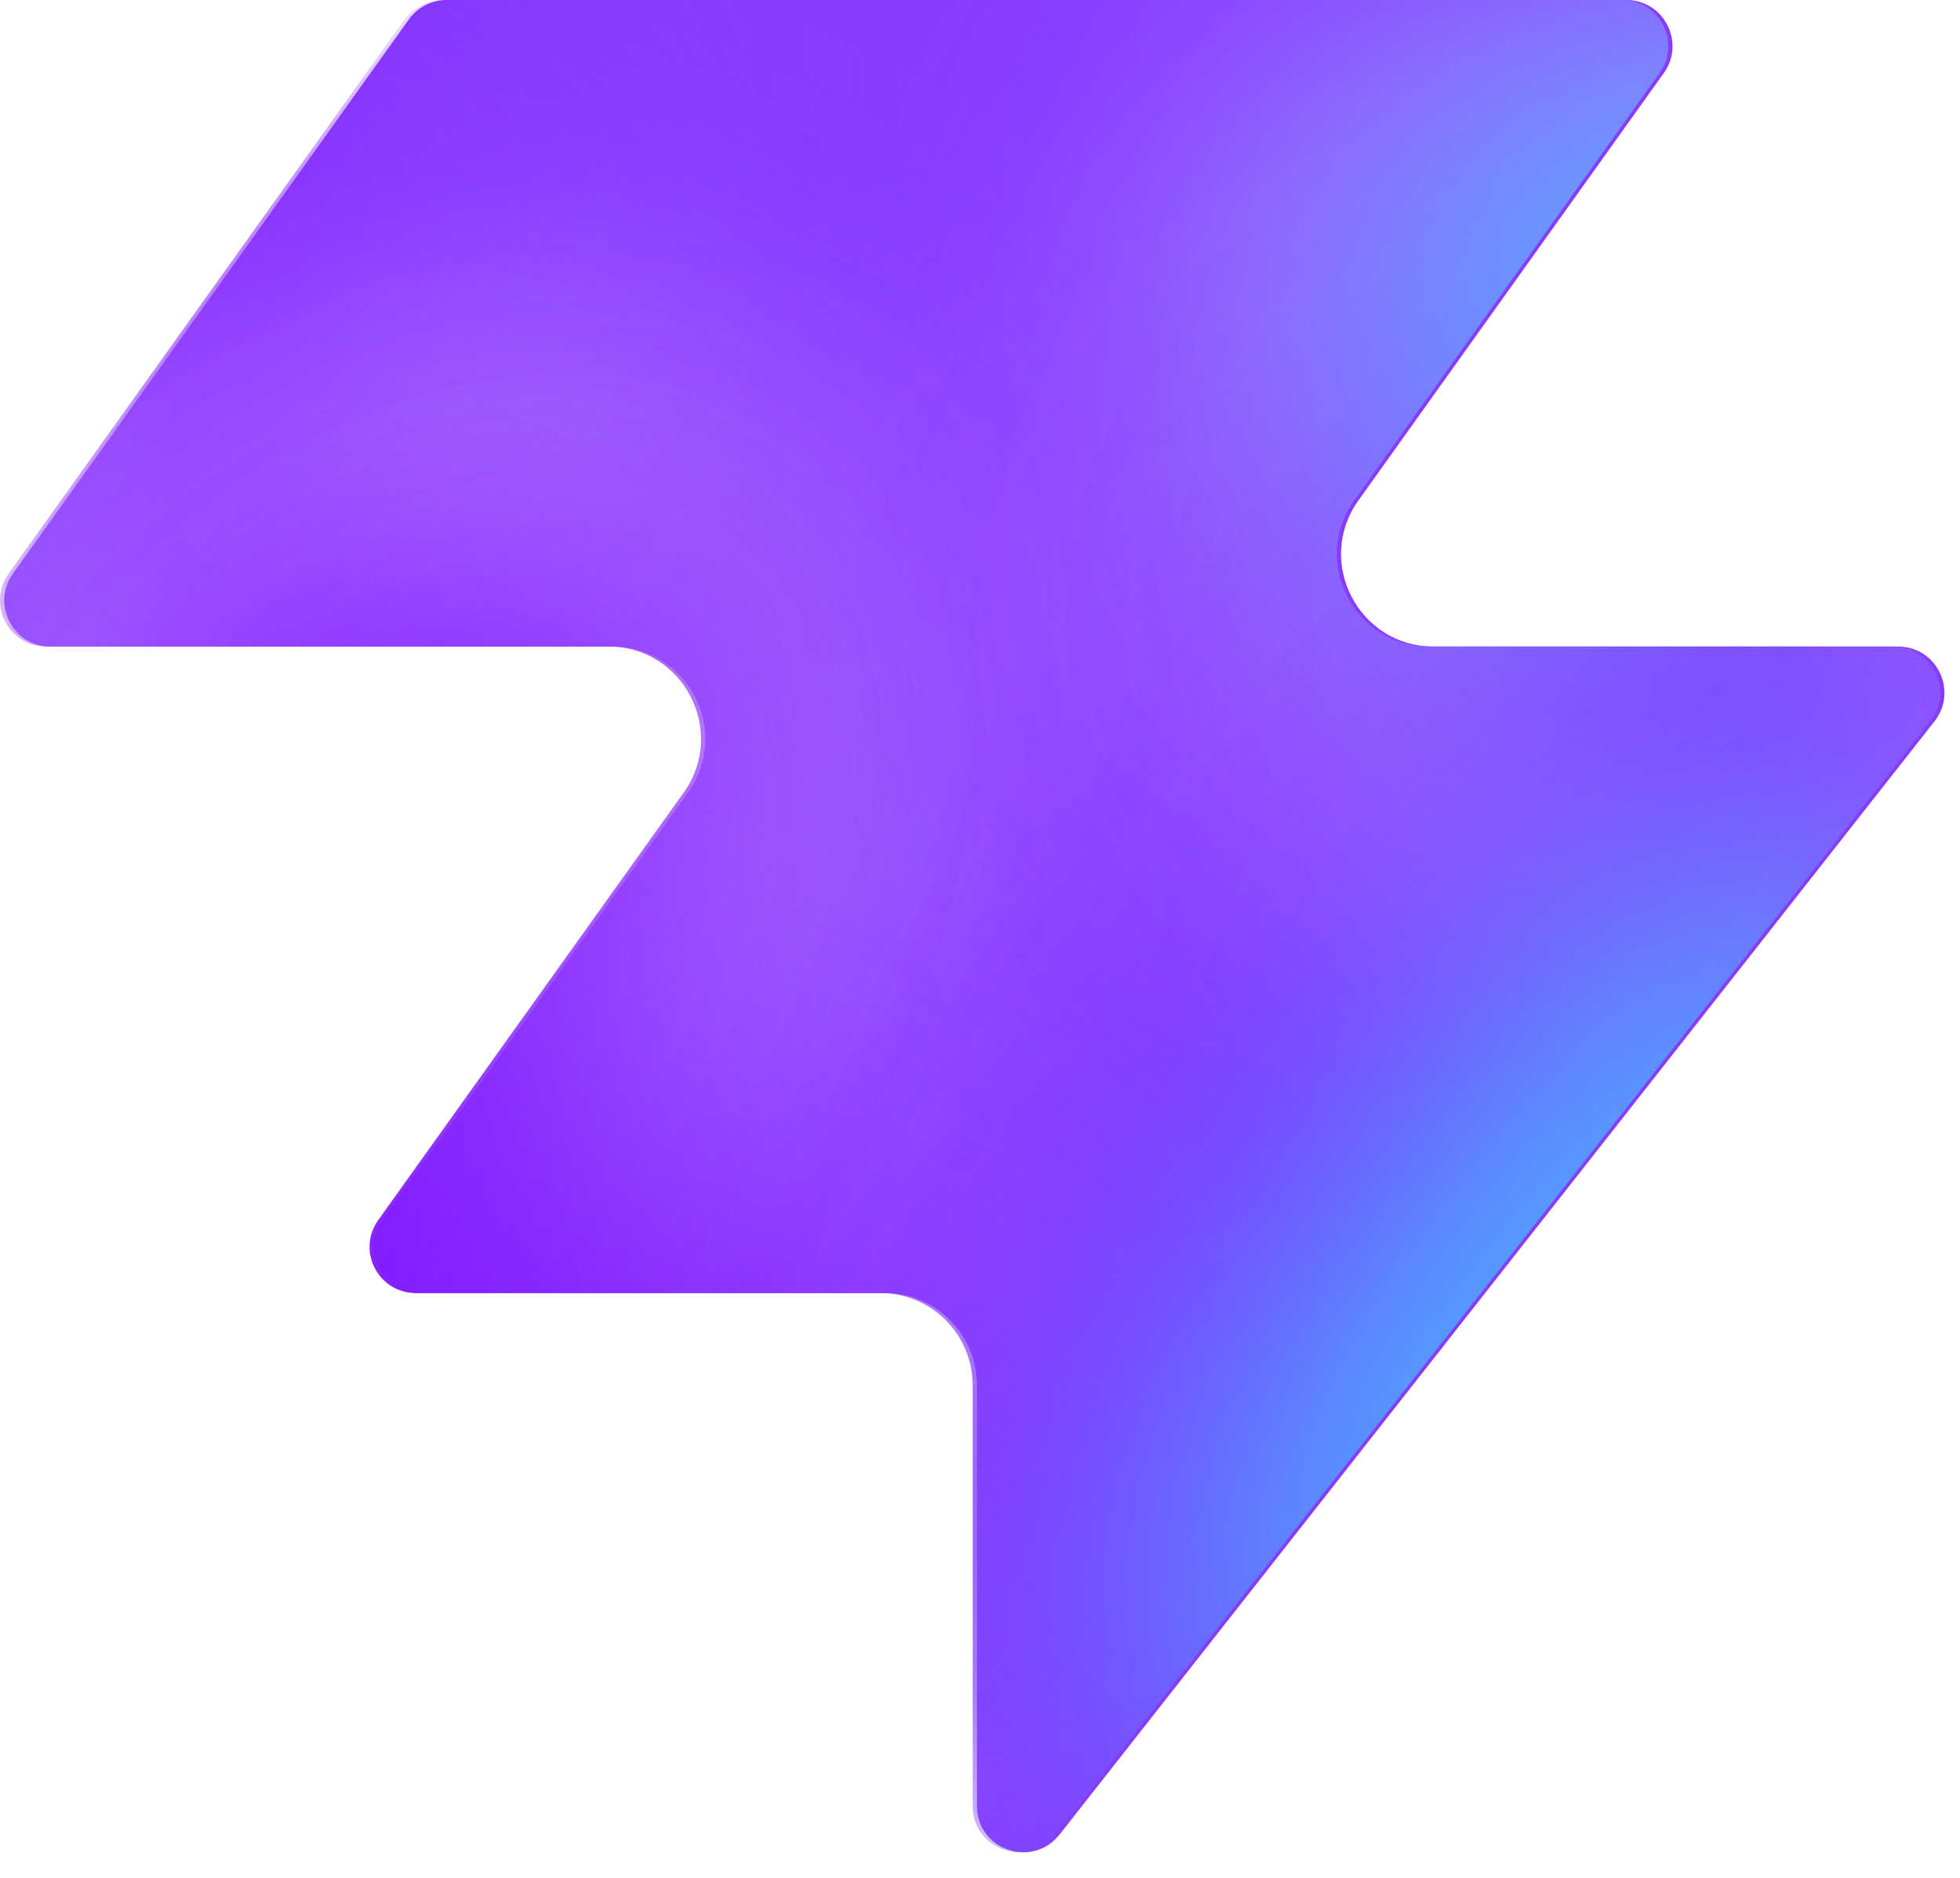
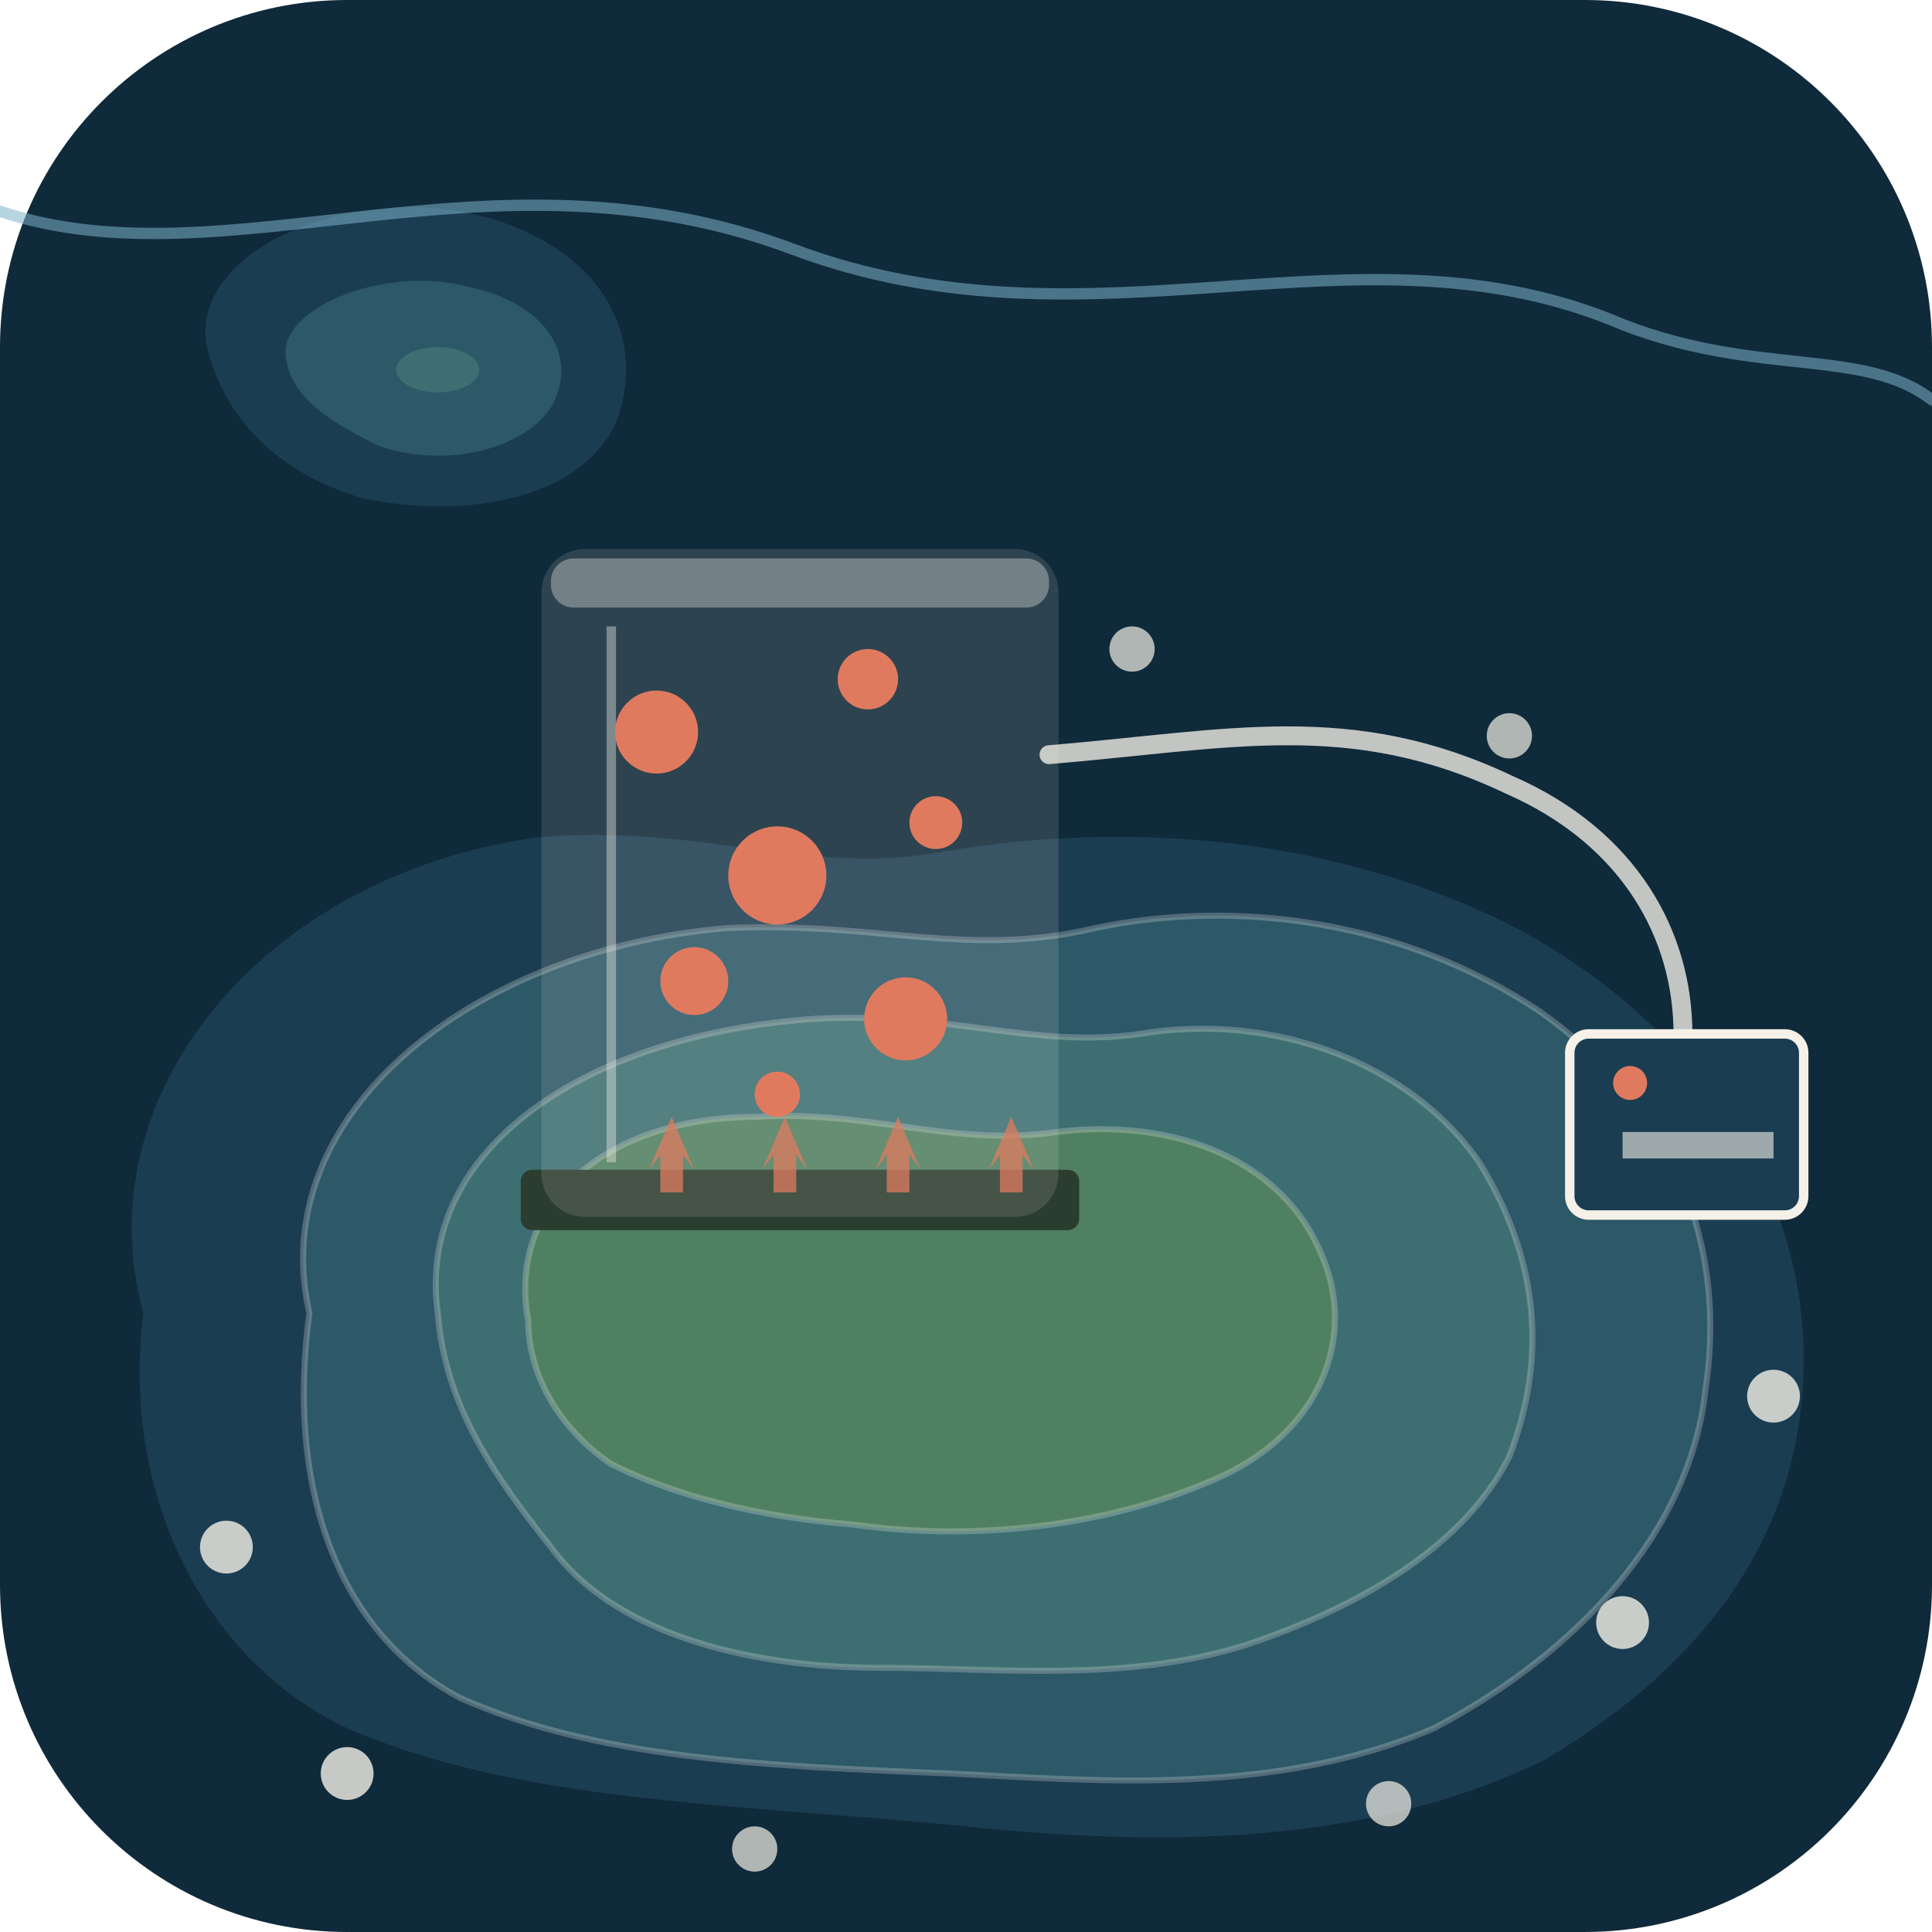
- <svg xmlns="http://www.w3.org/2000/svg" width="48" height="46" fill="none" viewBox="0 0 48 46">
-   <path fill="#863bff" d="M25.946 44.938c-.664.845-2.021.375-2.021-.698V33.937a2.26 2.26 0 0 0-2.262-2.262H10.287c-.92 0-1.456-1.04-.92-1.788l7.48-10.471c1.07-1.497 0-3.578-1.842-3.578H1.237c-.92 0-1.456-1.04-.92-1.788L10.013.474c.214-.297.556-.474.92-.474h28.894c.92 0 1.456 1.04.92 1.788l-7.48 10.471c-1.07 1.498 0 3.579 1.842 3.579h11.377c.943 0 1.473 1.088.89 1.83L25.947 44.94z" style="fill:#863bff;fill:color(display-p3 .525 .23 1);fill-opacity:1" />
-   <mask id="a" width="48" height="46" x="0" y="0" maskUnits="userSpaceOnUse" style="mask-type:alpha">
-     <path fill="#000" d="M25.842 44.938c-.664.844-2.021.375-2.021-.698V33.937a2.26 2.26 0 0 0-2.262-2.262H10.183c-.92 0-1.456-1.04-.92-1.788l7.48-10.471c1.07-1.498 0-3.579-1.842-3.579H1.133c-.92 0-1.456-1.04-.92-1.787L9.91.473c.214-.297.556-.474.92-.474h28.894c.92 0 1.456 1.04.92 1.788l-7.48 10.471c-1.07 1.498 0 3.578 1.842 3.578h11.377c.943 0 1.473 1.088.89 1.832L25.843 44.94z" style="fill:#000;fill-opacity:1" />
-   </mask>
-   <g mask="url(#a)">
-     <g filter="url(#b)">
-       <ellipse cx="5.508" cy="14.704" fill="#ede6ff" rx="5.508" ry="14.704" style="fill:#ede6ff;fill:color(display-p3 .927 .903 1);fill-opacity:1" transform="matrix(.00324 1 1 -.00324 -4.47 31.516)" />
-     </g>
-     <g filter="url(#c)">
-       <ellipse cx="10.399" cy="29.851" fill="#ede6ff" rx="10.399" ry="29.851" style="fill:#ede6ff;fill:color(display-p3 .927 .903 1);fill-opacity:1" transform="matrix(.00324 1 1 -.00324 -39.328 7.883)" />
-     </g>
-     <g filter="url(#d)">
-       <ellipse cx="5.508" cy="30.487" fill="#7e14ff" rx="5.508" ry="30.487" style="fill:#7e14ff;fill:color(display-p3 .492 .077 1);fill-opacity:1" transform="rotate(89.814 -25.913 -14.639)scale(1 -1)" />
-     </g>
-     <g filter="url(#e)">
-       <ellipse cx="5.508" cy="30.599" fill="#7e14ff" rx="5.508" ry="30.599" style="fill:#7e14ff;fill:color(display-p3 .492 .077 1);fill-opacity:1" transform="rotate(89.814 -32.644 -3.334)scale(1 -1)" />
-     </g>
-     <g filter="url(#f)">
-       <ellipse cx="5.508" cy="30.599" fill="#7e14ff" rx="5.508" ry="30.599" style="fill:#7e14ff;fill:color(display-p3 .492 .077 1);fill-opacity:1" transform="matrix(.00324 1 1 -.00324 -34.34 30.47)" />
-     </g>
-     <g filter="url(#g)">
-       <ellipse cx="14.072" cy="22.078" fill="#ede6ff" rx="14.072" ry="22.078" style="fill:#ede6ff;fill:color(display-p3 .927 .903 1);fill-opacity:1" transform="rotate(93.35 24.506 48.493)scale(-1 1)" />
-     </g>
-     <g filter="url(#h)">
-       <ellipse cx="3.47" cy="21.501" fill="#7e14ff" rx="3.47" ry="21.501" style="fill:#7e14ff;fill:color(display-p3 .492 .077 1);fill-opacity:1" transform="rotate(89.009 28.708 47.59)scale(-1 1)" />
-     </g>
-     <g filter="url(#i)">
-       <ellipse cx="3.47" cy="21.501" fill="#7e14ff" rx="3.47" ry="21.501" style="fill:#7e14ff;fill:color(display-p3 .492 .077 1);fill-opacity:1" transform="rotate(89.009 28.708 47.59)scale(-1 1)" />
-     </g>
-     <g filter="url(#j)">
-       <ellipse cx=".387" cy="8.972" fill="#7e14ff" rx="4.407" ry="29.108" style="fill:#7e14ff;fill:color(display-p3 .492 .077 1);fill-opacity:1" transform="rotate(39.51 .387 8.972)" />
-     </g>
-     <g filter="url(#k)">
-       <ellipse cx="47.523" cy="-6.092" fill="#7e14ff" rx="4.407" ry="29.108" style="fill:#7e14ff;fill:color(display-p3 .492 .077 1);fill-opacity:1" transform="rotate(37.892 47.523 -6.092)" />
-     </g>
-     <g filter="url(#l)">
-       <ellipse cx="41.412" cy="6.333" fill="#47bfff" rx="5.971" ry="9.665" style="fill:#47bfff;fill:color(display-p3 .28 .748 1);fill-opacity:1" transform="rotate(37.892 41.412 6.333)" />
-     </g>
-     <g filter="url(#m)">
-       <ellipse cx="-1.879" cy="38.332" fill="#7e14ff" rx="4.407" ry="29.108" style="fill:#7e14ff;fill:color(display-p3 .492 .077 1);fill-opacity:1" transform="rotate(37.892 -1.88 38.332)" />
-     </g>
-     <g filter="url(#n)">
-       <ellipse cx="-1.879" cy="38.332" fill="#7e14ff" rx="4.407" ry="29.108" style="fill:#7e14ff;fill:color(display-p3 .492 .077 1);fill-opacity:1" transform="rotate(37.892 -1.88 38.332)" />
-     </g>
-     <g filter="url(#o)">
-       <ellipse cx="35.651" cy="29.907" fill="#7e14ff" rx="4.407" ry="29.108" style="fill:#7e14ff;fill:color(display-p3 .492 .077 1);fill-opacity:1" transform="rotate(37.892 35.651 29.907)" />
-     </g>
-     <g filter="url(#p)">
-       <ellipse cx="38.418" cy="32.4" fill="#47bfff" rx="5.971" ry="15.297" style="fill:#47bfff;fill:color(display-p3 .28 .748 1);fill-opacity:1" transform="rotate(37.892 38.418 32.4)" />
-     </g>
+ <svg xmlns="http://www.w3.org/2000/svg" viewBox="0 0 512 512">
+   <rect width="512" height="512" rx="92" fill="#0F2A3A" />
+   <path d="     M 38 348     C 22 290, 70 232, 142 222     C 184 218, 214 232, 248 226     C 294 218, 348 220, 398 244     C 446 268, 478 312, 478 360     C 478 408, 450 442, 410 466     C 366 488, 312 490, 256 484     C 196 478, 138 478, 92 458     C 54 440, 32 396, 38 348 Z" fill="#1B3D52" />
+   <path d="     M 82 348     C 70 296, 124 252, 192 246     C 232 244, 256 254, 290 246     C 328 238, 372 244, 408 268     C 442 292, 458 328, 452 368     C 448 406, 418 438, 380 458     C 338 476, 292 472, 252 470     C 202 468, 158 466, 122 450     C 88 432, 76 392, 82 348 Z" fill="#2C5868" />
+   <path d="     M 116 348     C 110 304, 156 274, 216 270     C 252 268, 274 278, 302 274     C 338 268, 374 282, 392 308     C 408 334, 410 360, 400 386     C 388 410, 360 426, 330 436     C 298 446, 264 442, 234 442     C 196 442, 162 432, 146 410     C 130 390, 118 372, 116 348 Z" fill="#3D6F72" />
+   <path d="     M 140 350     C 134 318, 162 296, 200 296     C 230 294, 252 304, 280 300     C 312 296, 340 308, 350 332     C 360 354, 350 380, 322 392     C 290 406, 254 408, 226 404     C 200 402, 178 396, 162 388     C 150 380, 140 366, 140 350 Z" fill="#4F8062" />
+   <path d="     M 56 96     C 46 70, 86 50, 122 56     C 154 62, 172 84, 164 110     C 156 132, 124 138, 96 132     C 76 126, 62 114, 56 96 Z" fill="#1B3D52" />
+   <path d="     M 76 96     C 72 82, 102 70, 124 76     C 144 80, 154 94, 146 108     C 138 120, 116 124, 100 118     C 88 112, 78 106, 76 96 Z" fill="#2C5868" />
+   <ellipse cx="116" cy="98" rx="11" ry="6" fill="#3D6F72" />
+   <path d="M 0 56 C 60 76, 130 36, 210 66 C 290 96, 360 56, 430 86 C 466 100, 494 92, 512 106" fill="none" stroke="#7BB0C8" stroke-width="3" opacity="0.55" stroke-linecap="round" />
+   <g fill="none" stroke="#F5F1E8" stroke-width="1.6" opacity="0.25" stroke-linejoin="round">
+     <path d="M 82 348 C 70 296, 124 252, 192 246 C 232 244, 256 254, 290 246 C 328 238, 372 244, 408 268 C 442 292, 458 328, 452 368 C 448 406, 418 438, 380 458 C 338 476, 292 472, 252 470 C 202 468, 158 466, 122 450 C 88 432, 76 392, 82 348 Z" />
+     <path d="M 116 348 C 110 304, 156 274, 216 270 C 252 268, 274 278, 302 274 C 338 268, 374 282, 392 308 C 408 334, 410 360, 400 386 C 388 410, 360 426, 330 436 C 298 446, 264 442, 234 442 C 196 442, 162 432, 146 410 C 130 390, 118 372, 116 348 Z" />
+     <path d="M 140 350 C 134 318, 162 296, 200 296 C 230 294, 252 304, 280 300 C 312 296, 340 308, 350 332 C 360 354, 350 380, 322 392 C 290 406, 254 408, 226 404 C 200 402, 178 396, 162 388 C 150 380, 140 366, 140 350 Z" />
  </g>
-   <defs>
-     <filter id="b" width="60.045" height="41.654" x="-19.77" y="16.149" color-interpolation-filters="sRGB" filterUnits="userSpaceOnUse">
-       <feFlood flood-opacity="0" result="BackgroundImageFix" />
-       <feBlend in="SourceGraphic" in2="BackgroundImageFix" result="shape" />
-       <feGaussianBlur result="effect1_foregroundBlur_2002_17158" stdDeviation="7.659" />
-     </filter>
-     <filter id="c" width="90.34" height="51.437" x="-54.613" y="-7.533" color-interpolation-filters="sRGB" filterUnits="userSpaceOnUse">
-       <feFlood flood-opacity="0" result="BackgroundImageFix" />
-       <feBlend in="SourceGraphic" in2="BackgroundImageFix" result="shape" />
-       <feGaussianBlur result="effect1_foregroundBlur_2002_17158" stdDeviation="7.659" />
-     </filter>
-     <filter id="d" width="79.355" height="29.4" x="-49.64" y="2.03" color-interpolation-filters="sRGB" filterUnits="userSpaceOnUse">
-       <feFlood flood-opacity="0" result="BackgroundImageFix" />
-       <feBlend in="SourceGraphic" in2="BackgroundImageFix" result="shape" />
-       <feGaussianBlur result="effect1_foregroundBlur_2002_17158" stdDeviation="4.596" />
-     </filter>
-     <filter id="e" width="79.579" height="29.4" x="-45.045" y="20.029" color-interpolation-filters="sRGB" filterUnits="userSpaceOnUse">
-       <feFlood flood-opacity="0" result="BackgroundImageFix" />
-       <feBlend in="SourceGraphic" in2="BackgroundImageFix" result="shape" />
-       <feGaussianBlur result="effect1_foregroundBlur_2002_17158" stdDeviation="4.596" />
-     </filter>
-     <filter id="f" width="79.579" height="29.4" x="-43.513" y="21.178" color-interpolation-filters="sRGB" filterUnits="userSpaceOnUse">
-       <feFlood flood-opacity="0" result="BackgroundImageFix" />
-       <feBlend in="SourceGraphic" in2="BackgroundImageFix" result="shape" />
-       <feGaussianBlur result="effect1_foregroundBlur_2002_17158" stdDeviation="4.596" />
-     </filter>
-     <filter id="g" width="74.749" height="58.852" x="15.756" y="-17.901" color-interpolation-filters="sRGB" filterUnits="userSpaceOnUse">
-       <feFlood flood-opacity="0" result="BackgroundImageFix" />
-       <feBlend in="SourceGraphic" in2="BackgroundImageFix" result="shape" />
-       <feGaussianBlur result="effect1_foregroundBlur_2002_17158" stdDeviation="7.659" />
-     </filter>
-     <filter id="h" width="61.377" height="25.362" x="23.548" y="2.284" color-interpolation-filters="sRGB" filterUnits="userSpaceOnUse">
-       <feFlood flood-opacity="0" result="BackgroundImageFix" />
-       <feBlend in="SourceGraphic" in2="BackgroundImageFix" result="shape" />
-       <feGaussianBlur result="effect1_foregroundBlur_2002_17158" stdDeviation="4.596" />
-     </filter>
-     <filter id="i" width="61.377" height="25.362" x="23.548" y="2.284" color-interpolation-filters="sRGB" filterUnits="userSpaceOnUse">
-       <feFlood flood-opacity="0" result="BackgroundImageFix" />
-       <feBlend in="SourceGraphic" in2="BackgroundImageFix" result="shape" />
-       <feGaussianBlur result="effect1_foregroundBlur_2002_17158" stdDeviation="4.596" />
-     </filter>
-     <filter id="j" width="56.045" height="63.649" x="-27.636" y="-22.853" color-interpolation-filters="sRGB" filterUnits="userSpaceOnUse">
-       <feFlood flood-opacity="0" result="BackgroundImageFix" />
-       <feBlend in="SourceGraphic" in2="BackgroundImageFix" result="shape" />
-       <feGaussianBlur result="effect1_foregroundBlur_2002_17158" stdDeviation="4.596" />
-     </filter>
-     <filter id="k" width="54.814" height="64.646" x="20.116" y="-38.415" color-interpolation-filters="sRGB" filterUnits="userSpaceOnUse">
-       <feFlood flood-opacity="0" result="BackgroundImageFix" />
-       <feBlend in="SourceGraphic" in2="BackgroundImageFix" result="shape" />
-       <feGaussianBlur result="effect1_foregroundBlur_2002_17158" stdDeviation="4.596" />
-     </filter>
-     <filter id="l" width="33.541" height="35.313" x="24.641" y="-11.323" color-interpolation-filters="sRGB" filterUnits="userSpaceOnUse">
-       <feFlood flood-opacity="0" result="BackgroundImageFix" />
-       <feBlend in="SourceGraphic" in2="BackgroundImageFix" result="shape" />
-       <feGaussianBlur result="effect1_foregroundBlur_2002_17158" stdDeviation="4.596" />
-     </filter>
-     <filter id="m" width="54.814" height="64.646" x="-29.286" y="6.009" color-interpolation-filters="sRGB" filterUnits="userSpaceOnUse">
-       <feFlood flood-opacity="0" result="BackgroundImageFix" />
-       <feBlend in="SourceGraphic" in2="BackgroundImageFix" result="shape" />
-       <feGaussianBlur result="effect1_foregroundBlur_2002_17158" stdDeviation="4.596" />
-     </filter>
-     <filter id="n" width="54.814" height="64.646" x="-29.286" y="6.009" color-interpolation-filters="sRGB" filterUnits="userSpaceOnUse">
-       <feFlood flood-opacity="0" result="BackgroundImageFix" />
-       <feBlend in="SourceGraphic" in2="BackgroundImageFix" result="shape" />
-       <feGaussianBlur result="effect1_foregroundBlur_2002_17158" stdDeviation="4.596" />
-     </filter>
-     <filter id="o" width="54.814" height="64.646" x="8.244" y="-2.416" color-interpolation-filters="sRGB" filterUnits="userSpaceOnUse">
-       <feFlood flood-opacity="0" result="BackgroundImageFix" />
-       <feBlend in="SourceGraphic" in2="BackgroundImageFix" result="shape" />
-       <feGaussianBlur result="effect1_foregroundBlur_2002_17158" stdDeviation="4.596" />
-     </filter>
-     <filter id="p" width="39.409" height="43.623" x="18.713" y="10.588" color-interpolation-filters="sRGB" filterUnits="userSpaceOnUse">
-       <feFlood flood-opacity="0" result="BackgroundImageFix" />
-       <feBlend in="SourceGraphic" in2="BackgroundImageFix" result="shape" />
-       <feGaussianBlur result="effect1_foregroundBlur_2002_17158" stdDeviation="4.596" />
-     </filter>
-   </defs>
+   <circle cx="60" cy="410" r="7" fill="#F5F1E8" opacity="0.8" />
+   <circle cx="92" cy="470" r="7" fill="#F5F1E8" opacity="0.8" />
+   <circle cx="430" cy="430" r="7" fill="#F5F1E8" opacity="0.8" />
+   <circle cx="470" cy="370" r="7" fill="#F5F1E8" opacity="0.8" />
+   <circle cx="200" cy="490" r="6" fill="#F5F1E8" opacity="0.7" />
+   <circle cx="368" cy="478" r="6" fill="#F5F1E8" opacity="0.7" />
+   <circle cx="300" cy="172" r="6" fill="#F5F1E8" opacity="0.7" />
+   <circle cx="400" cy="195" r="6" fill="#F5F1E8" opacity="0.7" />
+   <rect x="138" y="310" width="148" height="16" rx="3" fill="#2A3D2E" />
+   <rect x="146" y="148" width="132" height="172" rx="9" fill="#F5F1E8" opacity="0.13" stroke="#F5F1E8" stroke-width="5" />
+   <rect x="146" y="148" width="132" height="13" rx="6" fill="#F5F1E8" opacity="0.35" />
+   <line x1="162" y1="166" x2="162" y2="308" stroke="#F5F1E8" stroke-width="2.5" opacity="0.4" />
+   <circle cx="174" cy="194" r="11" fill="#E07A5F" />
+   <circle cx="230" cy="180" r="8" fill="#E07A5F" />
+   <circle cx="206" cy="232" r="13" fill="#E07A5F" />
+   <circle cx="248" cy="218" r="7" fill="#E07A5F" />
+   <circle cx="184" cy="260" r="9" fill="#E07A5F" />
+   <circle cx="240" cy="270" r="11" fill="#E07A5F" />
+   <circle cx="206" cy="290" r="6" fill="#E07A5F" />
+   <g fill="#E07A5F" opacity="0.75">
+     <polygon points="172,310 178,296 184,310 181,306 181,316 175,316 175,306" />
+     <polygon points="202,310 208,296 214,310 211,306 211,316 205,316 205,306" />
+     <polygon points="232,310 238,296 244,310 241,306 241,316 235,316 235,306" />
+     <polygon points="262,310 268,296 274,310 271,306 271,316 265,316 265,306" />
+   </g>
+   <path d="M 278 200 C 326 196, 358 188, 400 208 C 432 222, 446 248, 446 274" fill="none" stroke="#F5F1E8" stroke-width="5" opacity="0.78" stroke-linecap="round" />
+   <rect x="416" y="274" width="62" height="48" rx="5" fill="#1B3D52" stroke="#F5F1E8" stroke-width="2.5" />
+   <circle cx="432" cy="287" r="4.5" fill="#E07A5F" />
+   <rect x="430" y="300" width="40" height="7" fill="#F5F1E8" opacity="0.6" />
</svg>
